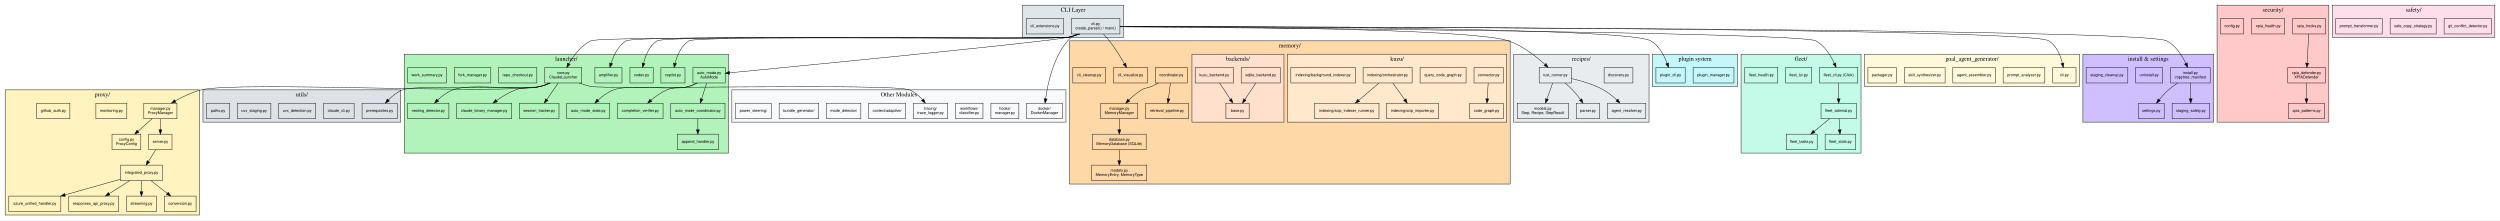
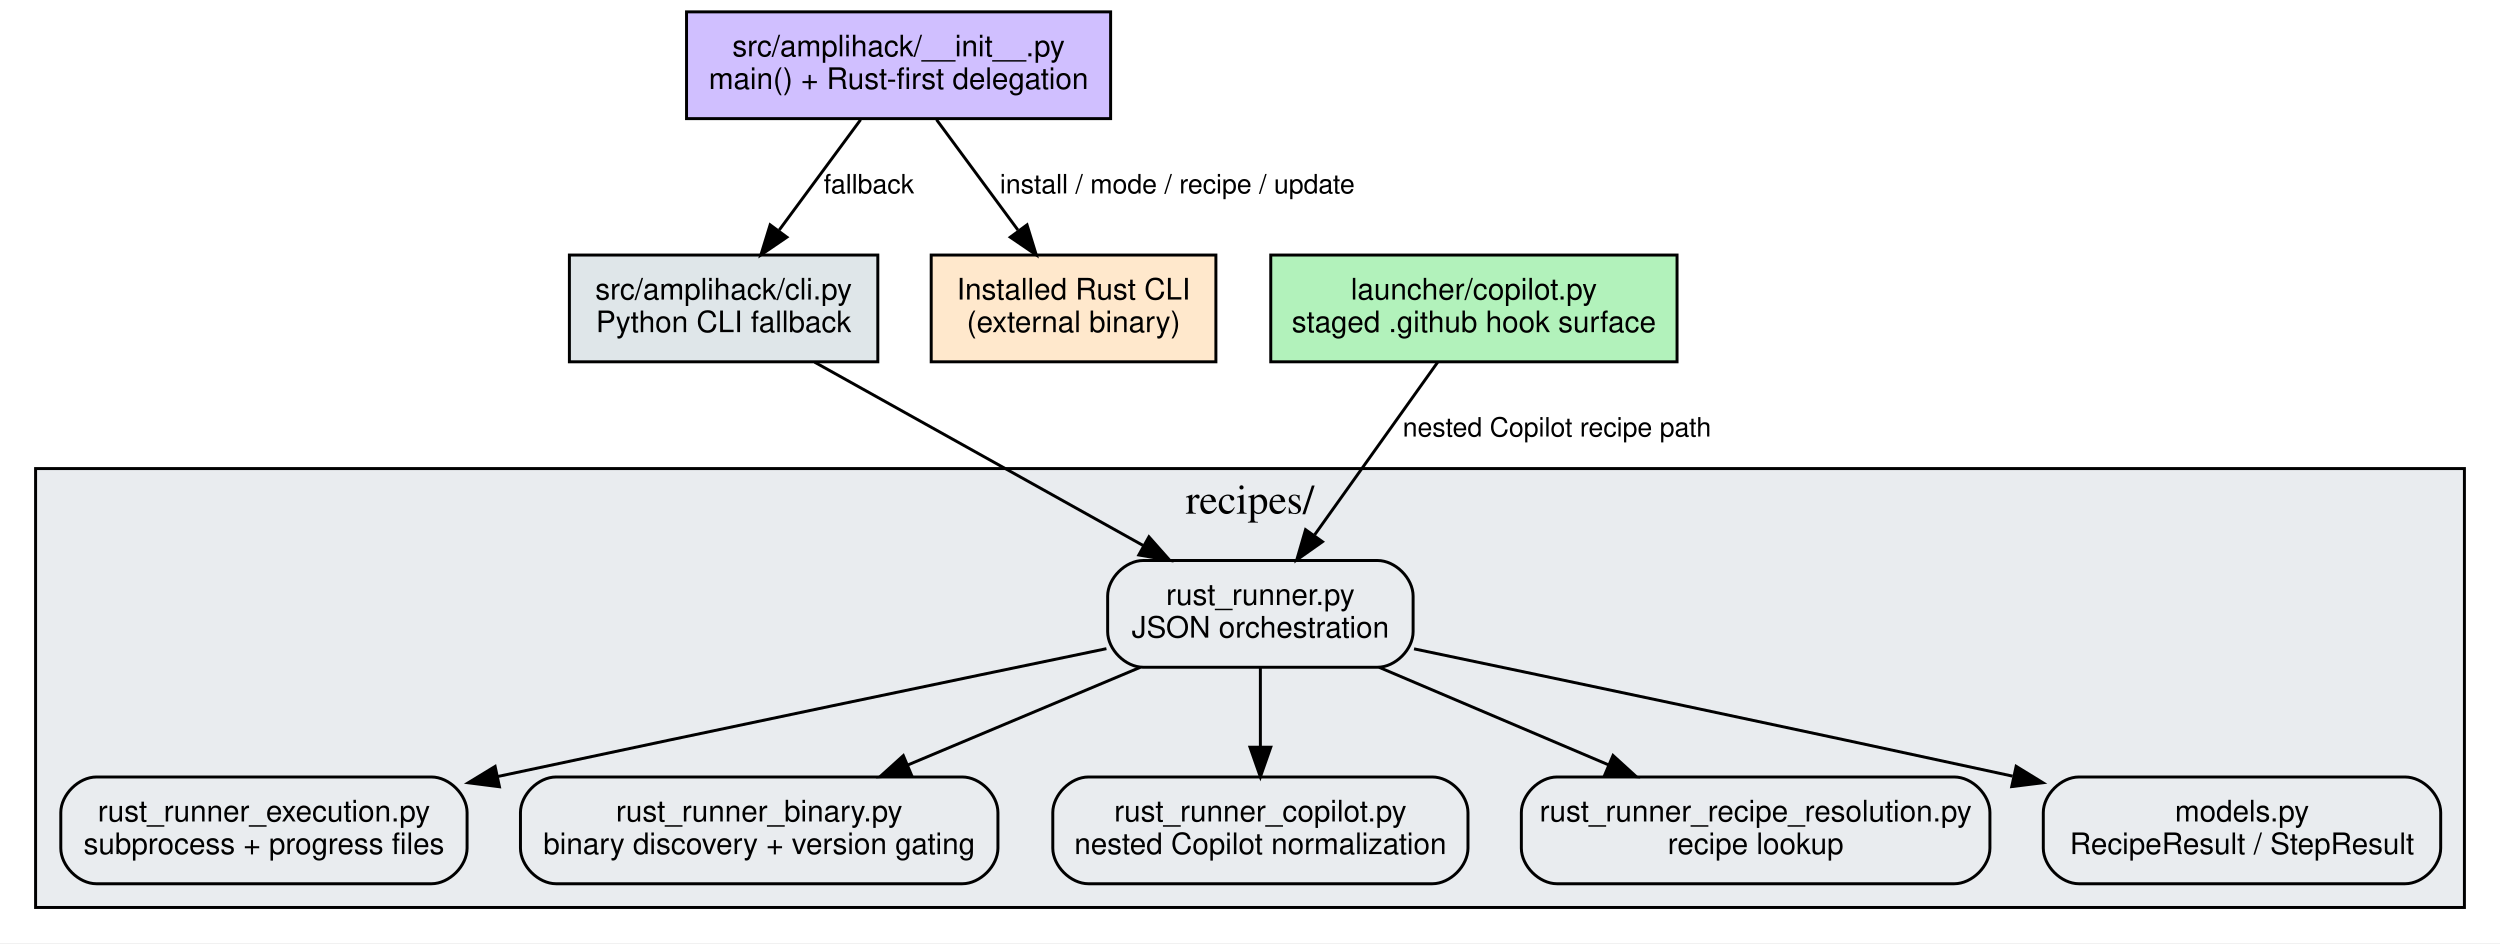
- <svg xmlns="http://www.w3.org/2000/svg" width="5814pt" height="512pt" viewBox="0.00 0.00 5814.00 512.00">
-   <g id="graph0" class="graph" transform="scale(1 1) rotate(0) translate(4 508)">
-     <polygon fill="white" stroke="transparent" points="-4,4 -4,-508 5810,-508 5810,4 -4,4" />
+ <svg xmlns="http://www.w3.org/2000/svg" width="843pt" height="318pt" viewBox="0.00 0.00 843.00 318.00">
+   <g id="graph0" class="graph" transform="scale(1 1) rotate(0) translate(4 314)">
+     <polygon fill="white" stroke="transparent" points="-4,4 -4,-314 839,-314 839,4 -4,4" />
    <g id="clust1" class="cluster">
-       <polygon fill="#dfe6e9" stroke="black" points="2374,-421 2374,-496 2609,-496 2609,-421 2374,-421" />
-       <text text-anchor="middle" x="2491.5" y="-480.8" font-family="Times,serif" font-size="14.00">CLI Layer</text>
-     </g>
-     <g id="clust2" class="cluster">
-       <polygon fill="#b2f2bb" stroke="black" points="936,-152 936,-382 1690,-382 1690,-152 936,-152" />
-       <text text-anchor="middle" x="1313" y="-366.8" font-family="Times,serif" font-size="14.00">launcher/</text>
-     </g>
-     <g id="clust3" class="cluster">
-       <polygon fill="#fff3bf" stroke="black" points="8,-8 8,-299 460,-299 460,-8 8,-8" />
-       <text text-anchor="middle" x="234" y="-283.8" font-family="Times,serif" font-size="14.00">proxy/</text>
-     </g>
-     <g id="clust4" class="cluster">
-       <polygon fill="#ffd8a8" stroke="black" points="2483,-80 2483,-413 3508,-413 3508,-80 2483,-80" />
-       <text text-anchor="middle" x="2995.5" y="-397.8" font-family="Times,serif" font-size="14.00">memory/</text>
-     </g>
-     <g id="clust5" class="cluster">
-       <polygon fill="#ffe8cc" stroke="black" points="2990,-224 2990,-382 3500,-382 3500,-224 2990,-224" />
-       <text text-anchor="middle" x="3245" y="-366.8" font-family="Times,serif" font-size="14.00">kuzu/</text>
-     </g>
-     <g id="clust6" class="cluster">
-       <polygon fill="#ffe0cc" stroke="black" points="2768,-224 2768,-382 2982,-382 2982,-224 2768,-224" />
-       <text text-anchor="middle" x="2875" y="-366.8" font-family="Times,serif" font-size="14.00">backends/</text>
-     </g>
-     <g id="clust7" class="cluster">
-       <polygon fill="#e9ecef" stroke="black" points="3516,-224 3516,-382 3831,-382 3831,-224 3516,-224" />
-       <text text-anchor="middle" x="3673.5" y="-366.8" font-family="Times,serif" font-size="14.00">recipes/</text>
-     </g>
-     <g id="clust8" class="cluster">
-       <polygon fill="#ffc9c9" stroke="black" points="5152,-224 5152,-496 5412,-496 5412,-224 5152,-224" />
-       <text text-anchor="middle" x="5282" y="-480.8" font-family="Times,serif" font-size="14.00">security/</text>
-     </g>
-     <g id="clust9" class="cluster">
-       <polygon fill="#ffdeeb" stroke="black" points="5420,-421 5420,-496 5798,-496 5798,-421 5420,-421" />
-       <text text-anchor="middle" x="5609" y="-480.8" font-family="Times,serif" font-size="14.00">safety/</text>
-     </g>
-     <g id="clust10" class="cluster">
-       <polygon fill="#d0bfff" stroke="black" points="4840,-224 4840,-382 5144,-382 5144,-224 4840,-224" />
-       <text text-anchor="middle" x="4992" y="-366.8" font-family="Times,serif" font-size="14.00">install &amp; settings</text>
-     </g>
-     <g id="clust11" class="cluster">
-       <polygon fill="#c5f6fa" stroke="black" points="3839,-307 3839,-382 4037,-382 4037,-307 3839,-307" />
-       <text text-anchor="middle" x="3938" y="-366.8" font-family="Times,serif" font-size="14.00">plugin system</text>
-     </g>
-     <g id="clust12" class="cluster">
-       <polygon fill="#c3fae8" stroke="black" points="4045,-152 4045,-382 4324,-382 4324,-152 4045,-152" />
-       <text text-anchor="middle" x="4184.5" y="-366.8" font-family="Times,serif" font-size="14.00">fleet/</text>
-     </g>
-     <g id="clust13" class="cluster">
-       <polygon fill="#dee2e6" stroke="black" points="468,-224 468,-299 928,-299 928,-224 468,-224" />
-       <text text-anchor="middle" x="698" y="-283.8" font-family="Times,serif" font-size="14.00">utils/</text>
-     </g>
-     <g id="clust14" class="cluster">
-       <polygon fill="#fff9db" stroke="black" points="4332,-307 4332,-382 4832,-382 4832,-307 4332,-307" />
-       <text text-anchor="middle" x="4582" y="-366.8" font-family="Times,serif" font-size="14.00">goal_agent_generator/</text>
-     </g>
-     <g id="clust15" class="cluster">
-       <polygon fill="#f8f9fa" stroke="black" points="1698,-224 1698,-299 2475,-299 2475,-224 1698,-224" />
-       <text text-anchor="middle" x="2086.5" y="-283.8" font-family="Times,serif" font-size="14.00">Other Modules</text>
+       <polygon fill="#e9ecef" stroke="black" points="8,-8 8,-156 827,-156 827,-8 8,-8" />
+       <text text-anchor="middle" x="417.5" y="-140.8" font-family="Times,serif" font-size="14.00">recipes/</text>
    </g>
    <g id="node1" class="node">
-       <polygon fill="none" stroke="black" points="2600.5,-465 2487.5,-465 2487.5,-429 2600.5,-429 2600.5,-465" />
-       <text text-anchor="middle" x="2544" y="-449.8" font-family="Helvetica,sans-Serif" font-size="9.00">cli.py</text>
-       <text text-anchor="middle" x="2544" y="-439.8" font-family="Helvetica,sans-Serif" font-size="9.00">create_parser() / main()</text>
+       <polygon fill="#d0bfff" stroke="black" points="370.5,-310 227.5,-310 227.5,-274 370.5,-274 370.5,-310" />
+       <text text-anchor="middle" x="299" y="-295" font-family="Helvetica,sans-Serif" font-size="10.00">src/amplihack/__init__.py</text>
+       <text text-anchor="middle" x="299" y="-284" font-family="Helvetica,sans-Serif" font-size="10.00">main() + Rust-first delegation</text>
+     </g>
+     <g id="node2" class="node">
+       <polygon fill="#dfe6e9" stroke="black" points="292,-228 188,-228 188,-192 292,-192 292,-228" />
+       <text text-anchor="middle" x="240" y="-213" font-family="Helvetica,sans-Serif" font-size="10.00">src/amplihack/cli.py</text>
+       <text text-anchor="middle" x="240" y="-202" font-family="Helvetica,sans-Serif" font-size="10.00">Python CLI fallback</text>
+     </g>
+     <g id="edge2" class="edge">
+       <path fill="none" stroke="black" d="M286.2,-273.64C278.18,-262.77 267.71,-248.57 258.76,-236.44" />
+       <polygon fill="black" stroke="black" points="261.33,-234.02 252.57,-228.05 255.69,-238.18 261.33,-234.02" />
+       <text text-anchor="middle" x="289" y="-248.8" font-family="Helvetica,sans-Serif" font-size="9.00">fallback</text>
    </g>
    <g id="node3" class="node">
-       <polygon fill="none" stroke="black" points="1349,-351 1263,-351 1263,-315 1349,-315 1349,-351" />
-       <text text-anchor="middle" x="1306" y="-335.8" font-family="Helvetica,sans-Serif" font-size="9.00">core.py</text>
-       <text text-anchor="middle" x="1306" y="-325.8" font-family="Helvetica,sans-Serif" font-size="9.00">ClaudeLauncher</text>
+       <polygon fill="#ffe8cc" stroke="black" points="406,-228 310,-228 310,-192 406,-192 406,-228" />
+       <text text-anchor="middle" x="358" y="-213" font-family="Helvetica,sans-Serif" font-size="10.00">Installed Rust CLI</text>
+       <text text-anchor="middle" x="358" y="-202" font-family="Helvetica,sans-Serif" font-size="10.00">(external binary)</text>
    </g>
    <g id="edge1" class="edge">
-       <path fill="none" stroke="black" d="M2506.52,-428.97C2497.67,-425.68 2488.15,-422.73 2479,-421 2448.73,-415.27 1397.76,-426.36 1370,-413 1347.14,-402 1329.78,-378.45 1318.94,-359.91" />
-       <polygon fill="black" stroke="black" points="1321.93,-358.08 1314.02,-351.03 1315.81,-361.47 1321.93,-358.08" />
+       <path fill="none" stroke="black" d="M311.8,-273.64C319.82,-262.77 330.29,-248.57 339.24,-236.44" />
+       <polygon fill="black" stroke="black" points="342.31,-238.18 345.43,-228.05 336.67,-234.02 342.31,-238.18" />
+       <text text-anchor="middle" x="393" y="-248.8" font-family="Helvetica,sans-Serif" font-size="9.00">install / mode / recipe / update</text>
+     </g>
+     <g id="node5" class="node">
+       <path fill="none" stroke="black" d="M460.5,-125C460.5,-125 381.5,-125 381.5,-125 375.5,-125 369.5,-119 369.5,-113 369.5,-113 369.5,-101 369.5,-101 369.5,-95 375.5,-89 381.5,-89 381.5,-89 460.5,-89 460.5,-89 466.5,-89 472.5,-95 472.5,-101 472.5,-101 472.5,-113 472.5,-113 472.5,-119 466.5,-125 460.5,-125" />
+       <text text-anchor="middle" x="421" y="-110" font-family="Helvetica,sans-Serif" font-size="10.00">rust_runner.py</text>
+       <text text-anchor="middle" x="421" y="-99" font-family="Helvetica,sans-Serif" font-size="10.00">JSON orchestration</text>
+     </g>
+     <g id="edge3" class="edge">
+       <path fill="none" stroke="black" d="M270.7,-191.87C301.22,-174.84 348.15,-148.65 381.44,-130.07" />
+       <polygon fill="black" stroke="black" points="383.42,-132.98 390.45,-125.05 380.01,-126.86 383.42,-132.98" />
    </g>
    <g id="node4" class="node">
-       <polygon fill="none" stroke="black" points="1682.5,-351 1607.5,-351 1607.5,-315 1682.5,-315 1682.5,-351" />
-       <text text-anchor="middle" x="1645" y="-335.8" font-family="Helvetica,sans-Serif" font-size="9.00">auto_mode.py</text>
-       <text text-anchor="middle" x="1645" y="-325.8" font-family="Helvetica,sans-Serif" font-size="9.00">AutoMode</text>
+       <polygon fill="#b2f2bb" stroke="black" points="561.5,-228 424.5,-228 424.5,-192 561.5,-192 561.5,-228" />
+       <text text-anchor="middle" x="493" y="-213" font-family="Helvetica,sans-Serif" font-size="10.00">launcher/copilot.py</text>
+       <text text-anchor="middle" x="493" y="-202" font-family="Helvetica,sans-Serif" font-size="10.00">staged .github hook surface</text>
    </g>
-     <g id="edge2" class="edge">
-       <path fill="none" stroke="black" d="M2504.65,-428.97C2496.31,-425.9 2487.46,-423.03 2479,-421 2440.46,-411.75 1863.82,-355.27 1692.59,-338.62" />
-       <polygon fill="black" stroke="black" points="1692.91,-335.13 1682.61,-337.65 1692.23,-342.1 1692.91,-335.13" />
+     <g id="edge4" class="edge">
+       <path fill="none" stroke="black" d="M480.79,-191.87C469.41,-175.91 452.29,-151.9 439.29,-133.65" />
+       <polygon fill="black" stroke="black" points="441.93,-131.33 433.27,-125.22 436.23,-135.39 441.93,-131.33" />
+       <text text-anchor="middle" x="521" y="-166.8" font-family="Helvetica,sans-Serif" font-size="9.00">nested Copilot recipe path</text>
+     </g>
+     <g id="node6" class="node">
+       <path fill="none" stroke="black" d="M141.5,-52C141.5,-52 28.5,-52 28.5,-52 22.5,-52 16.5,-46 16.5,-40 16.5,-40 16.5,-28 16.5,-28 16.5,-22 22.5,-16 28.5,-16 28.5,-16 141.5,-16 141.5,-16 147.5,-16 153.5,-22 153.5,-28 153.5,-28 153.5,-40 153.5,-40 153.5,-46 147.5,-52 141.5,-52" />
+       <text text-anchor="middle" x="85" y="-37" font-family="Helvetica,sans-Serif" font-size="10.00">rust_runner_execution.py</text>
+       <text text-anchor="middle" x="85" y="-26" font-family="Helvetica,sans-Serif" font-size="10.00">subprocess + progress files</text>
+     </g>
+     <g id="edge5" class="edge">
+       <path fill="none" stroke="black" d="M369.09,-95.27C319.1,-84.9 241.1,-68.65 163.81,-52.16" />
+       <polygon fill="black" stroke="black" points="164.41,-48.71 153.9,-50.05 162.95,-55.56 164.41,-48.71" />
    </g>
    <g id="node7" class="node">
-       <polygon fill="none" stroke="black" points="1589,-351 1533,-351 1533,-315 1589,-315 1589,-351" />
-       <text text-anchor="middle" x="1561" y="-330.8" font-family="Helvetica,sans-Serif" font-size="9.00">copilot.py</text>
+       <path fill="none" stroke="black" d="M320.5,-52C320.5,-52 183.5,-52 183.5,-52 177.5,-52 171.5,-46 171.5,-40 171.5,-40 171.5,-28 171.5,-28 171.5,-22 177.5,-16 183.5,-16 183.5,-16 320.5,-16 320.5,-16 326.5,-16 332.5,-22 332.5,-28 332.5,-28 332.5,-40 332.5,-40 332.5,-46 326.5,-52 320.5,-52" />
+       <text text-anchor="middle" x="252" y="-37" font-family="Helvetica,sans-Serif" font-size="10.00">rust_runner_binary.py</text>
+       <text text-anchor="middle" x="252" y="-26" font-family="Helvetica,sans-Serif" font-size="10.00">binary discovery + version gating</text>
    </g>
-     <g id="edge3" class="edge">
-       <path fill="none" stroke="black" d="M2506.52,-428.98C2497.67,-425.7 2488.15,-422.74 2479,-421 2454.96,-416.42 1618.59,-426.23 1598,-413 1580.13,-401.52 1570.73,-378.91 1565.89,-360.81" />
-       <polygon fill="black" stroke="black" points="1569.29,-359.98 1563.59,-351.05 1562.48,-361.59 1569.29,-359.98" />
+     <g id="edge6" class="edge">
+       <path fill="none" stroke="black" d="M380.52,-88.99C356.97,-79.1 327.09,-66.54 302.06,-56.03" />
+       <polygon fill="black" stroke="black" points="303.31,-52.76 292.74,-52.11 300.6,-59.21 303.31,-52.76" />
    </g>
    <g id="node8" class="node">
-       <polygon fill="none" stroke="black" points="1515,-351 1461,-351 1461,-315 1515,-315 1515,-351" />
-       <text text-anchor="middle" x="1488" y="-330.8" font-family="Helvetica,sans-Serif" font-size="9.00">codex.py</text>
+       <path fill="none" stroke="black" d="M479,-52C479,-52 363,-52 363,-52 357,-52 351,-46 351,-40 351,-40 351,-28 351,-28 351,-22 357,-16 363,-16 363,-16 479,-16 479,-16 485,-16 491,-22 491,-28 491,-28 491,-40 491,-40 491,-46 485,-52 479,-52" />
+       <text text-anchor="middle" x="421" y="-37" font-family="Helvetica,sans-Serif" font-size="10.00">rust_runner_copilot.py</text>
+       <text text-anchor="middle" x="421" y="-26" font-family="Helvetica,sans-Serif" font-size="10.00">nested Copilot normalization</text>
    </g>
-     <g id="edge4" class="edge">
-       <path fill="none" stroke="black" d="M2506.52,-428.97C2497.67,-425.69 2488.15,-422.74 2479,-421 2452.94,-416.05 1546.25,-427.44 1524,-413 1506.35,-401.54 1497.25,-379.09 1492.61,-361.04" />
-       <polygon fill="black" stroke="black" points="1495.97,-360.03 1490.37,-351.04 1489.14,-361.56 1495.97,-360.03" />
+     <g id="edge7" class="edge">
+       <path fill="none" stroke="black" d="M421,-88.81C421,-80.79 421,-71.05 421,-62.07" />
+       <polygon fill="black" stroke="black" points="424.5,-62.03 421,-52.03 417.5,-62.03 424.5,-62.03" />
    </g>
    <g id="node9" class="node">
-       <polygon fill="none" stroke="black" points="1442.5,-351 1379.5,-351 1379.5,-315 1442.5,-315 1442.5,-351" />
-       <text text-anchor="middle" x="1411" y="-330.8" font-family="Helvetica,sans-Serif" font-size="9.00">amplifier.py</text>
-     </g>
-     <g id="edge5" class="edge">
-       <path fill="none" stroke="black" d="M2506.52,-428.97C2497.67,-425.69 2488.15,-422.74 2479,-421 2450.97,-415.68 1476.32,-427.91 1452,-413 1433.52,-401.67 1422.99,-379.05 1417.23,-360.9" />
-       <polygon fill="black" stroke="black" points="1420.55,-359.77 1414.44,-351.12 1413.82,-361.69 1420.55,-359.77" />
-     </g>
-     <g id="node33" class="node">
-       <polygon fill="none" stroke="black" points="2664.5,-351 2585.5,-351 2585.5,-315 2664.5,-315 2664.5,-351" />
-       <text text-anchor="middle" x="2625" y="-330.8" font-family="Helvetica,sans-Serif" font-size="9.00">cli_visualize.py</text>
+       <path fill="none" stroke="black" d="M655,-52C655,-52 521,-52 521,-52 515,-52 509,-46 509,-40 509,-40 509,-28 509,-28 509,-22 515,-16 521,-16 521,-16 655,-16 655,-16 661,-16 667,-22 667,-28 667,-28 667,-40 667,-40 667,-46 661,-52 655,-52" />
+       <text text-anchor="middle" x="588" y="-37" font-family="Helvetica,sans-Serif" font-size="10.00">rust_runner_recipe_resolution.py</text>
+       <text text-anchor="middle" x="588" y="-26" font-family="Helvetica,sans-Serif" font-size="10.00">recipe lookup</text>
    </g>
    <g id="edge8" class="edge">
-       <path fill="none" stroke="black" d="M2562.01,-428.83C2566.78,-423.91 2571.78,-418.41 2576,-413 2589.11,-396.19 2601.74,-375.7 2610.89,-359.8" />
-       <polygon fill="black" stroke="black" points="2613.97,-361.46 2615.85,-351.03 2607.88,-358.01 2613.97,-361.46" />
+       <path fill="none" stroke="black" d="M461,-88.99C484.27,-79.1 513.8,-66.54 538.53,-56.03" />
+       <polygon fill="black" stroke="black" points="539.91,-59.25 547.75,-52.11 537.17,-52.81 539.91,-59.25" />
    </g>
-     <g id="node48" class="node">
-       <polygon fill="none" stroke="black" points="3650.5,-351 3575.5,-351 3575.5,-315 3650.5,-315 3650.5,-351" />
-       <text text-anchor="middle" x="3613" y="-330.8" font-family="Helvetica,sans-Serif" font-size="9.00">rust_runner.py</text>
+     <g id="node10" class="node">
+       <path fill="none" stroke="black" d="M807,-52C807,-52 697,-52 697,-52 691,-52 685,-46 685,-40 685,-40 685,-28 685,-28 685,-22 691,-16 697,-16 697,-16 807,-16 807,-16 813,-16 819,-22 819,-28 819,-28 819,-40 819,-40 819,-46 813,-52 807,-52" />
+       <text text-anchor="middle" x="752" y="-37" font-family="Helvetica,sans-Serif" font-size="10.00">models.py</text>
+       <text text-anchor="middle" x="752" y="-26" font-family="Helvetica,sans-Serif" font-size="10.00">RecipeResult / StepResult</text>
    </g>
    <g id="edge9" class="edge">
-       <path fill="none" stroke="black" d="M2600.75,-445.98C2793.95,-445.63 3418.83,-442.25 3504,-413 3536.93,-401.69 3568.44,-376.79 3589.04,-357.95" />
-       <polygon fill="black" stroke="black" points="3591.48,-360.46 3596.38,-351.07 3586.69,-355.36 3591.48,-360.46" />
-     </g>
-     <g id="node58" class="node">
-       <polygon fill="none" stroke="black" points="5136,-351 5044,-351 5044,-315 5136,-315 5136,-351" />
-       <text text-anchor="middle" x="5090" y="-335.8" font-family="Helvetica,sans-Serif" font-size="9.00">install.py</text>
-       <text text-anchor="middle" x="5090" y="-325.8" font-family="Helvetica,sans-Serif" font-size="9.00">copytree_manifest</text>
-     </g>
-     <g id="edge6" class="edge">
-       <path fill="none" stroke="black" d="M2600.53,-445.96C2965.83,-445.64 4979.43,-442.5 5035,-413 5055.9,-401.91 5070.5,-378.93 5079.38,-360.6" />
-       <polygon fill="black" stroke="black" points="5082.67,-361.81 5083.62,-351.26 5076.3,-358.92 5082.67,-361.81" />
-     </g>
-     <g id="node64" class="node">
-       <polygon fill="none" stroke="black" points="3915,-351 3847,-351 3847,-315 3915,-315 3915,-351" />
-       <text text-anchor="middle" x="3881" y="-330.8" font-family="Helvetica,sans-Serif" font-size="9.00">plugin_cli.py</text>
-     </g>
-     <g id="edge7" class="edge">
-       <path fill="none" stroke="black" d="M2600.55,-446.08C2842.57,-446.25 3781.25,-444.82 3835,-413 3854.24,-401.61 3866.24,-378.82 3873.14,-360.64" />
-       <polygon fill="black" stroke="black" points="3876.47,-361.7 3876.46,-351.11 3869.86,-359.4 3876.47,-361.7" />
-     </g>
-     <g id="node65" class="node">
-       <polygon fill="none" stroke="black" points="4316.5,-351 4227.5,-351 4227.5,-315 4316.5,-315 4316.5,-351" />
-       <text text-anchor="middle" x="4272" y="-330.8" font-family="Helvetica,sans-Serif" font-size="9.00">fleet_cli.py (Click)</text>
-     </g>
-     <g id="edge11" class="edge">
-       <path fill="none" stroke="black" d="M2600.78,-445.6C2889.53,-443.46 4182.72,-432.81 4219,-413 4239.52,-401.8 4253.55,-378.83 4262,-360.53" />
-       <polygon fill="black" stroke="black" points="4265.27,-361.78 4266.01,-351.21 4258.84,-359.01 4265.27,-361.78" />
-     </g>
-     <g id="node76" class="node">
-       <polygon fill="none" stroke="black" points="4824,-351 4770,-351 4770,-315 4824,-315 4824,-351" />
-       <text text-anchor="middle" x="4797" y="-330.8" font-family="Helvetica,sans-Serif" font-size="9.00">cli.py</text>
-     </g>
-     <g id="edge10" class="edge">
-       <path fill="none" stroke="black" d="M2600.58,-445.99C2941.99,-445.82 4714.42,-443.45 4761,-413 4778.61,-401.49 4787.72,-379.04 4792.36,-361" />
-       <polygon fill="black" stroke="black" points="4795.83,-361.54 4794.61,-351.01 4789,-360 4795.83,-361.54" />
-     </g>
-     <g id="node81" class="node">
-       <polygon fill="none" stroke="black" points="2466.5,-268 2383.5,-268 2383.5,-232 2466.5,-232 2466.5,-268" />
-       <text text-anchor="middle" x="2425" y="-252.8" font-family="Helvetica,sans-Serif" font-size="9.00">docker/</text>
-       <text text-anchor="middle" x="2425" y="-242.8" font-family="Helvetica,sans-Serif" font-size="9.00">DockerManager</text>
-     </g>
-     <g id="edge12" class="edge">
-       <path fill="none" stroke="black" d="M2498.75,-428.9C2491.42,-424.58 2484.45,-419.33 2479,-413 2445.32,-373.93 2432.48,-313.13 2427.71,-278.19" />
-       <polygon fill="black" stroke="black" points="2431.17,-277.72 2426.47,-268.23 2424.23,-278.58 2431.17,-277.72" />
-     </g>
-     <g id="node2" class="node">
-       <polygon fill="none" stroke="black" points="2469.5,-465 2382.5,-465 2382.5,-429 2469.5,-429 2469.5,-465" />
-       <text text-anchor="middle" x="2426" y="-444.8" font-family="Helvetica,sans-Serif" font-size="9.00">cli_extensions.py</text>
-     </g>
-     <g id="node10" class="node">
-       <polygon fill="none" stroke="black" points="1296,-268 1204,-268 1204,-232 1296,-232 1296,-268" />
-       <text text-anchor="middle" x="1250" y="-247.8" font-family="Helvetica,sans-Serif" font-size="9.00">session_tracker.py</text>
-     </g>
-     <g id="edge17" class="edge">
-       <path fill="none" stroke="black" d="M1294.12,-314.82C1286.4,-303.65 1276.2,-288.9 1267.55,-276.38" />
-       <polygon fill="black" stroke="black" points="1270.42,-274.39 1261.86,-268.15 1264.67,-278.37 1270.42,-274.39" />
-     </g>
-     <g id="node11" class="node">
-       <polygon fill="none" stroke="black" points="1040,-268 944,-268 944,-232 1040,-232 1040,-268" />
-       <text text-anchor="middle" x="992" y="-247.8" font-family="Helvetica,sans-Serif" font-size="9.00">nesting_detector.py</text>
-     </g>
-     <g id="edge16" class="edge">
-       <path fill="none" stroke="black" d="M1275.1,-314.9C1268.03,-311.71 1260.41,-308.81 1253,-307 1208.93,-296.22 1091.31,-315.39 1049,-299 1035.86,-293.91 1023.59,-284.47 1013.82,-275.29" />
-       <polygon fill="black" stroke="black" points="1016.12,-272.64 1006.56,-268.08 1011.19,-277.61 1016.12,-272.64" />
-     </g>
-     <g id="node12" class="node">
-       <polygon fill="none" stroke="black" points="1186,-268 1058,-268 1058,-232 1186,-232 1186,-268" />
-       <text text-anchor="middle" x="1122" y="-247.8" font-family="Helvetica,sans-Serif" font-size="9.00">claude_binary_manager.py</text>
-     </g>
-     <g id="edge14" class="edge">
-       <path fill="none" stroke="black" d="M1273.82,-314.93C1267.08,-311.9 1259.92,-309.06 1253,-307 1228.06,-299.59 1219.36,-308.15 1195,-299 1179.43,-293.15 1163.8,-283.5 1151.02,-274.38" />
-       <polygon fill="black" stroke="black" points="1152.78,-271.34 1142.66,-268.21 1148.62,-276.97 1152.78,-271.34" />
-     </g>
-     <g id="node19" class="node">
-       <polygon fill="none" stroke="black" points="407.5,-268 330.5,-268 330.5,-232 407.5,-232 407.5,-268" />
-       <text text-anchor="middle" x="369" y="-252.8" font-family="Helvetica,sans-Serif" font-size="9.00">manager.py</text>
-       <text text-anchor="middle" x="369" y="-242.8" font-family="Helvetica,sans-Serif" font-size="9.00">ProxyManager</text>
-     </g>
-     <g id="edge13" class="edge">
-       <path fill="none" stroke="black" d="M1275.7,-314.99C1268.47,-311.71 1260.64,-308.75 1253,-307 1167.55,-287.4 549.18,-319.75 464,-299 442.75,-293.82 420.84,-283.17 403.42,-273.21" />
-       <polygon fill="black" stroke="black" points="405.15,-270.17 394.75,-268.1 401.59,-276.2 405.15,-270.17" />
-     </g>
-     <g id="node71" class="node">
-       <polygon fill="none" stroke="black" points="920,-268 838,-268 838,-232 920,-232 920,-268" />
-       <text text-anchor="middle" x="879" y="-247.8" font-family="Helvetica,sans-Serif" font-size="9.00">prerequisites.py</text>
-     </g>
-     <g id="edge15" class="edge">
-       <path fill="none" stroke="black" d="M1275.4,-314.95C1268.25,-311.71 1260.52,-308.78 1253,-307 1218.28,-298.77 965.13,-312.25 932,-299 919.57,-294.03 908.21,-284.73 899.23,-275.64" />
-       <polygon fill="black" stroke="black" points="901.63,-273.08 892.26,-268.14 896.5,-277.85 901.63,-273.08" />
-     </g>
-     <g id="node84" class="node">
-       <polygon fill="none" stroke="black" points="2200,-268 2120,-268 2120,-232 2200,-232 2200,-268" />
-       <text text-anchor="middle" x="2160" y="-252.8" font-family="Helvetica,sans-Serif" font-size="9.00">tracing/</text>
-       <text text-anchor="middle" x="2160" y="-242.8" font-family="Helvetica,sans-Serif" font-size="9.00">trace_logger.py</text>
-     </g>
-     <g id="edge18" class="edge">
-       <path fill="none" stroke="black" d="M1342.89,-314.99C1351.6,-311.71 1360.98,-308.75 1370,-307 1410.42,-299.16 2072.97,-314.76 2111,-299 2122.74,-294.13 2133.21,-284.98 2141.43,-275.96" />
-       <polygon fill="black" stroke="black" points="2144.23,-278.07 2148.04,-268.18 2138.9,-273.53 2144.23,-278.07" />
-     </g>
-     <g id="node5" class="node">
-       <polygon fill="none" stroke="black" points="1682,-268 1556,-268 1556,-232 1682,-232 1682,-268" />
-       <text text-anchor="middle" x="1619" y="-247.8" font-family="Helvetica,sans-Serif" font-size="9.00">auto_mode_coordinator.py</text>
-     </g>
-     <g id="edge19" class="edge">
-       <path fill="none" stroke="black" d="M1639.49,-314.82C1636.04,-304.08 1631.53,-290.03 1627.61,-277.84" />
-       <polygon fill="black" stroke="black" points="1630.89,-276.61 1624.51,-268.15 1624.23,-278.74 1630.89,-276.61" />
-     </g>
-     <g id="node6" class="node">
-       <polygon fill="none" stroke="black" points="1414,-268 1314,-268 1314,-232 1414,-232 1414,-268" />
-       <text text-anchor="middle" x="1364" y="-247.8" font-family="Helvetica,sans-Serif" font-size="9.00">auto_mode_state.py</text>
-     </g>
-     <g id="edge20" class="edge">
-       <path fill="none" stroke="black" d="M1617.76,-314.93C1611.49,-311.73 1604.69,-308.83 1598,-307 1560.45,-296.72 1459.37,-312.87 1423,-299 1409.43,-293.83 1396.63,-284.24 1386.45,-274.99" />
-       <polygon fill="black" stroke="black" points="1388.84,-272.44 1379.2,-268.05 1384.01,-277.5 1388.84,-272.44" />
-     </g>
-     <g id="node16" class="node">
-       <polygon fill="none" stroke="black" points="1538,-268 1432,-268 1432,-232 1538,-232 1538,-268" />
-       <text text-anchor="middle" x="1485" y="-247.8" font-family="Helvetica,sans-Serif" font-size="9.00">completion_verifier.py</text>
-     </g>
-     <g id="edge21" class="edge">
-       <path fill="none" stroke="black" d="M1616.59,-314.96C1610.61,-311.93 1604.22,-309.08 1598,-307 1576.24,-299.73 1568.07,-308.09 1547,-299 1533.55,-293.2 1520.46,-283.8 1509.8,-274.85" />
-       <polygon fill="black" stroke="black" points="1511.98,-272.11 1502.15,-268.16 1507.37,-277.37 1511.98,-272.11" />
-     </g>
-     <g id="node15" class="node">
-       <polygon fill="none" stroke="black" points="1667,-196 1571,-196 1571,-160 1667,-160 1667,-196" />
-       <text text-anchor="middle" x="1619" y="-175.8" font-family="Helvetica,sans-Serif" font-size="9.00">append_handler.py</text>
-     </g>
-     <g id="edge22" class="edge">
-       <path fill="none" stroke="black" d="M1619,-231.7C1619,-223.98 1619,-214.71 1619,-206.11" />
-       <polygon fill="black" stroke="black" points="1622.5,-206.1 1619,-196.1 1615.5,-206.1 1622.5,-206.1" />
-     </g>
-     <g id="node13" class="node">
-       <polygon fill="none" stroke="black" points="1244.5,-351 1155.5,-351 1155.5,-315 1244.5,-315 1244.5,-351" />
-       <text text-anchor="middle" x="1200" y="-330.8" font-family="Helvetica,sans-Serif" font-size="9.00">repo_checkout.py</text>
-     </g>
-     <g id="node14" class="node">
-       <polygon fill="none" stroke="black" points="1137.5,-351 1052.5,-351 1052.5,-315 1137.5,-315 1137.5,-351" />
-       <text text-anchor="middle" x="1095" y="-330.8" font-family="Helvetica,sans-Serif" font-size="9.00">fork_manager.py</text>
-     </g>
-     <g id="node17" class="node">
-       <polygon fill="none" stroke="black" points="1034,-351 944,-351 944,-315 1034,-315 1034,-351" />
-       <text text-anchor="middle" x="989" y="-330.8" font-family="Helvetica,sans-Serif" font-size="9.00">work_summary.py</text>
-     </g>
-     <g id="node18" class="node">
-       <polygon fill="none" stroke="black" points="323.5,-196 256.5,-196 256.5,-160 323.5,-160 323.5,-196" />
-       <text text-anchor="middle" x="290" y="-180.8" font-family="Helvetica,sans-Serif" font-size="9.00">config.py</text>
-       <text text-anchor="middle" x="290" y="-170.8" font-family="Helvetica,sans-Serif" font-size="9.00">ProxyConfig</text>
-     </g>
-     <g id="edge23" class="edge">
-       <path fill="none" stroke="black" d="M349.47,-231.7C339.62,-222.97 327.51,-212.24 316.8,-202.75" />
-       <polygon fill="black" stroke="black" points="319.11,-200.12 309.3,-196.1 314.47,-205.36 319.11,-200.12" />
-     </g>
-     <g id="node20" class="node">
-       <polygon fill="none" stroke="black" points="396,-196 342,-196 342,-160 396,-160 396,-196" />
-       <text text-anchor="middle" x="369" y="-175.8" font-family="Helvetica,sans-Serif" font-size="9.00">server.py</text>
-     </g>
-     <g id="edge24" class="edge">
-       <path fill="none" stroke="black" d="M369,-231.7C369,-223.98 369,-214.71 369,-206.11" />
-       <polygon fill="black" stroke="black" points="372.5,-206.1 369,-196.1 365.5,-206.1 372.5,-206.1" />
-     </g>
-     <g id="node21" class="node">
-       <polygon fill="none" stroke="black" points="373.5,-124 276.5,-124 276.5,-88 373.5,-88 373.5,-124" />
-       <text text-anchor="middle" x="325" y="-103.8" font-family="Helvetica,sans-Serif" font-size="9.00">integrated_proxy.py</text>
-     </g>
-     <g id="edge25" class="edge">
-       <path fill="none" stroke="black" d="M358.12,-159.7C353.01,-151.56 346.8,-141.69 341.16,-132.7" />
-       <polygon fill="black" stroke="black" points="344.04,-130.71 335.75,-124.1 338.11,-134.43 344.04,-130.71" />
-     </g>
-     <g id="node22" class="node">
-       <polygon fill="none" stroke="black" points="137.5,-52 16.5,-52 16.5,-16 137.5,-16 137.5,-52" />
-       <text text-anchor="middle" x="77" y="-31.8" font-family="Helvetica,sans-Serif" font-size="9.00">azure_unified_handler.py</text>
-     </g>
-     <g id="edge26" class="edge">
-       <path fill="none" stroke="black" d="M276.3,-91.25C239.47,-80.86 188.38,-66.44 147.15,-54.8" />
-       <polygon fill="black" stroke="black" points="148.01,-51.41 137.44,-52.06 146.11,-58.14 148.01,-51.41" />
-     </g>
-     <g id="node23" class="node">
-       <polygon fill="none" stroke="black" points="272,-52 156,-52 156,-16 272,-16 272,-52" />
-       <text text-anchor="middle" x="214" y="-31.8" font-family="Helvetica,sans-Serif" font-size="9.00">responses_api_proxy.py</text>
-     </g>
-     <g id="edge27" class="edge">
-       <path fill="none" stroke="black" d="M297.85,-87.88C283.47,-78.81 265.62,-67.55 250.09,-57.76" />
-       <polygon fill="black" stroke="black" points="251.58,-54.56 241.26,-52.19 247.85,-60.48 251.58,-54.56" />
-     </g>
-     <g id="node24" class="node">
-       <polygon fill="none" stroke="black" points="359.5,-52 290.5,-52 290.5,-16 359.5,-16 359.5,-52" />
-       <text text-anchor="middle" x="325" y="-31.8" font-family="Helvetica,sans-Serif" font-size="9.00">streaming.py</text>
-     </g>
-     <g id="edge28" class="edge">
-       <path fill="none" stroke="black" d="M325,-87.7C325,-79.98 325,-70.71 325,-62.11" />
-       <polygon fill="black" stroke="black" points="328.5,-62.1 325,-52.1 321.5,-62.1 328.5,-62.1" />
-     </g>
-     <g id="node25" class="node">
-       <polygon fill="none" stroke="black" points="452,-52 378,-52 378,-16 452,-16 452,-52" />
-       <text text-anchor="middle" x="415" y="-31.8" font-family="Helvetica,sans-Serif" font-size="9.00">conversion.py</text>
-     </g>
-     <g id="edge29" class="edge">
-       <path fill="none" stroke="black" d="M347.25,-87.7C358.58,-78.88 372.53,-68.03 384.82,-58.47" />
-       <polygon fill="black" stroke="black" points="387.26,-61.01 393.01,-52.1 382.97,-55.48 387.26,-61.01" />
-     </g>
-     <g id="node26" class="node">
-       <polygon fill="none" stroke="black" points="291,-268 219,-268 219,-232 291,-232 291,-268" />
-       <text text-anchor="middle" x="255" y="-247.8" font-family="Helvetica,sans-Serif" font-size="9.00">monitoring.py</text>
-     </g>
-     <g id="node27" class="node">
-       <polygon fill="none" stroke="black" points="158.5,-268 81.5,-268 81.5,-232 158.5,-232 158.5,-268" />
-       <text text-anchor="middle" x="120" y="-247.8" font-family="Helvetica,sans-Serif" font-size="9.00">github_auth.py</text>
-     </g>
-     <g id="node28" class="node">
-       <polygon fill="none" stroke="black" points="2661.5,-196 2536.5,-196 2536.5,-160 2661.5,-160 2661.5,-196" />
-       <text text-anchor="middle" x="2599" y="-180.8" font-family="Helvetica,sans-Serif" font-size="9.00">database.py</text>
-       <text text-anchor="middle" x="2599" y="-170.8" font-family="Helvetica,sans-Serif" font-size="9.00">MemoryDatabase (SQLite)</text>
-     </g>
-     <g id="node29" class="node">
-       <polygon fill="none" stroke="black" points="2663,-124 2535,-124 2535,-88 2663,-88 2663,-124" />
-       <text text-anchor="middle" x="2599" y="-108.8" font-family="Helvetica,sans-Serif" font-size="9.00">models.py</text>
-       <text text-anchor="middle" x="2599" y="-98.8" font-family="Helvetica,sans-Serif" font-size="9.00">MemoryEntry, MemoryType</text>
-     </g>
-     <g id="edge30" class="edge">
-       <path fill="none" stroke="black" d="M2599,-159.7C2599,-151.98 2599,-142.71 2599,-134.11" />
-       <polygon fill="black" stroke="black" points="2602.5,-134.1 2599,-124.1 2595.5,-134.1 2602.5,-134.1" />
-     </g>
-     <g id="node30" class="node">
-       <polygon fill="none" stroke="black" points="2642,-268 2556,-268 2556,-232 2642,-232 2642,-268" />
-       <text text-anchor="middle" x="2599" y="-252.8" font-family="Helvetica,sans-Serif" font-size="9.00">manager.py</text>
-       <text text-anchor="middle" x="2599" y="-242.8" font-family="Helvetica,sans-Serif" font-size="9.00">MemoryManager</text>
-     </g>
-     <g id="edge31" class="edge">
-       <path fill="none" stroke="black" d="M2599,-231.7C2599,-223.98 2599,-214.71 2599,-206.11" />
-       <polygon fill="black" stroke="black" points="2602.5,-206.1 2599,-196.1 2595.5,-206.1 2602.5,-206.1" />
-     </g>
-     <g id="node31" class="node">
-       <polygon fill="none" stroke="black" points="2757,-351 2683,-351 2683,-315 2757,-315 2757,-351" />
-       <text text-anchor="middle" x="2720" y="-330.8" font-family="Helvetica,sans-Serif" font-size="9.00">coordinator.py</text>
-     </g>
-     <g id="edge32" class="edge">
-       <path fill="none" stroke="black" d="M2690.17,-314.88C2684.86,-312.09 2679.32,-309.35 2674,-307 2664.1,-302.62 2660.28,-304.57 2651,-299 2640.24,-292.55 2629.79,-283.61 2621.12,-275.19" />
-       <polygon fill="black" stroke="black" points="2623.52,-272.64 2613.99,-268.01 2618.55,-277.57 2623.52,-272.64" />
-     </g>
-     <g id="node32" class="node">
-       <polygon fill="none" stroke="black" points="2760,-268 2660,-268 2660,-232 2760,-232 2760,-268" />
-       <text text-anchor="middle" x="2710" y="-247.8" font-family="Helvetica,sans-Serif" font-size="9.00">retrieval_pipeline.py</text>
-     </g>
-     <g id="edge33" class="edge">
-       <path fill="none" stroke="black" d="M2717.88,-314.82C2716.57,-304.19 2714.85,-290.31 2713.36,-278.2" />
-       <polygon fill="black" stroke="black" points="2716.82,-277.65 2712.12,-268.15 2709.87,-278.51 2716.82,-277.65" />
-     </g>
-     <g id="node34" class="node">
-       <polygon fill="none" stroke="black" points="2567,-351 2491,-351 2491,-315 2567,-315 2567,-351" />
-       <text text-anchor="middle" x="2529" y="-330.8" font-family="Helvetica,sans-Serif" font-size="9.00">cli_cleanup.py</text>
-     </g>
-     <g id="node35" class="node">
-       <polygon fill="none" stroke="black" points="3492,-351 3424,-351 3424,-315 3492,-315 3492,-351" />
-       <text text-anchor="middle" x="3458" y="-330.8" font-family="Helvetica,sans-Serif" font-size="9.00">connector.py</text>
-     </g>
-     <g id="node36" class="node">
-       <polygon fill="none" stroke="black" points="3492,-268 3414,-268 3414,-232 3492,-232 3492,-268" />
-       <text text-anchor="middle" x="3453" y="-247.8" font-family="Helvetica,sans-Serif" font-size="9.00">code_graph.py</text>
-     </g>
-     <g id="edge34" class="edge">
-       <path fill="none" stroke="black" d="M3456.94,-314.82C3456.28,-304.19 3455.43,-290.31 3454.68,-278.2" />
-       <polygon fill="black" stroke="black" points="3458.17,-277.92 3454.06,-268.15 3451.18,-278.35 3458.17,-277.92" />
-     </g>
-     <g id="node37" class="node">
-       <polygon fill="none" stroke="black" points="3405.5,-351 3298.5,-351 3298.5,-315 3405.5,-315 3405.5,-351" />
-       <text text-anchor="middle" x="3352" y="-330.8" font-family="Helvetica,sans-Serif" font-size="9.00">query_code_graph.py</text>
-     </g>
-     <g id="node38" class="node">
-       <polygon fill="none" stroke="black" points="3280,-351 3166,-351 3166,-315 3280,-315 3280,-351" />
-       <text text-anchor="middle" x="3223" y="-330.8" font-family="Helvetica,sans-Serif" font-size="9.00">indexing/orchestrator.py</text>
-     </g>
-     <g id="node39" class="node">
-       <polygon fill="none" stroke="black" points="3203,-268 3053,-268 3053,-232 3203,-232 3203,-268" />
-       <text text-anchor="middle" x="3128" y="-247.8" font-family="Helvetica,sans-Serif" font-size="9.00">indexing/scip_indexer_runner.py</text>
-     </g>
-     <g id="edge35" class="edge">
-       <path fill="none" stroke="black" d="M3202.85,-314.82C3189.25,-303.22 3171.11,-287.75 3156.09,-274.95" />
-       <polygon fill="black" stroke="black" points="3158,-271.98 3148.12,-268.15 3153.46,-277.3 3158,-271.98" />
-     </g>
-     <g id="node40" class="node">
-       <polygon fill="none" stroke="black" points="3341.5,-268 3220.5,-268 3220.5,-232 3341.5,-232 3341.5,-268" />
-       <text text-anchor="middle" x="3281" y="-247.8" font-family="Helvetica,sans-Serif" font-size="9.00">indexing/scip_importer.py</text>
-     </g>
-     <g id="edge36" class="edge">
-       <path fill="none" stroke="black" d="M3235.3,-314.82C3243.3,-303.65 3253.87,-288.9 3262.82,-276.38" />
-       <polygon fill="black" stroke="black" points="3265.74,-278.32 3268.72,-268.15 3260.05,-274.25 3265.74,-278.32" />
-     </g>
-     <g id="node41" class="node">
-       <polygon fill="none" stroke="black" points="3148,-351 2998,-351 2998,-315 3148,-315 3148,-351" />
-       <text text-anchor="middle" x="3073" y="-330.8" font-family="Helvetica,sans-Serif" font-size="9.00">indexing/background_indexer.py</text>
-     </g>
-     <g id="node42" class="node">
-       <polygon fill="none" stroke="black" points="2901,-268 2847,-268 2847,-232 2901,-232 2901,-268" />
-       <text text-anchor="middle" x="2874" y="-247.8" font-family="Helvetica,sans-Serif" font-size="9.00">base.py</text>
-     </g>
-     <g id="node43" class="node">
-       <polygon fill="none" stroke="black" points="2973.5,-351 2882.5,-351 2882.5,-315 2973.5,-315 2973.5,-351" />
-       <text text-anchor="middle" x="2928" y="-330.8" font-family="Helvetica,sans-Serif" font-size="9.00">sqlite_backend.py</text>
-     </g>
-     <g id="edge37" class="edge">
-       <path fill="none" stroke="black" d="M2916.55,-314.82C2909.17,-303.76 2899.45,-289.18 2891.16,-276.75" />
-       <polygon fill="black" stroke="black" points="2893.89,-274.53 2885.44,-268.15 2888.07,-278.42 2893.89,-274.53" />
-     </g>
-     <g id="node44" class="node">
-       <polygon fill="none" stroke="black" points="2864.5,-351 2775.5,-351 2775.5,-315 2864.5,-315 2864.5,-351" />
-       <text text-anchor="middle" x="2820" y="-330.8" font-family="Helvetica,sans-Serif" font-size="9.00">kuzu_backend.py</text>
-     </g>
-     <g id="edge38" class="edge">
-       <path fill="none" stroke="black" d="M2832.05,-314.95C2835.62,-309.85 2839.5,-304.22 2843,-299 2847.74,-291.93 2852.79,-284.21 2857.4,-277.07" />
-       <polygon fill="black" stroke="black" points="2860.49,-278.73 2862.95,-268.43 2854.6,-274.95 2860.49,-278.73" />
-     </g>
-     <g id="node45" class="node">
-       <polygon fill="none" stroke="black" points="3643.5,-268 3524.5,-268 3524.5,-232 3643.5,-232 3643.5,-268" />
-       <text text-anchor="middle" x="3584" y="-252.8" font-family="Helvetica,sans-Serif" font-size="9.00">models.py</text>
-       <text text-anchor="middle" x="3584" y="-242.8" font-family="Helvetica,sans-Serif" font-size="9.00">Step, Recipe, StepResult</text>
-     </g>
-     <g id="node46" class="node">
-       <polygon fill="none" stroke="black" points="3716,-268 3662,-268 3662,-232 3716,-232 3716,-268" />
-       <text text-anchor="middle" x="3689" y="-247.8" font-family="Helvetica,sans-Serif" font-size="9.00">parser.py</text>
-     </g>
-     <g id="node47" class="node">
-       <polygon fill="none" stroke="black" points="3793.5,-351 3726.5,-351 3726.5,-315 3793.5,-315 3793.5,-351" />
-       <text text-anchor="middle" x="3760" y="-330.8" font-family="Helvetica,sans-Serif" font-size="9.00">discovery.py</text>
-     </g>
-     <g id="edge39" class="edge">
-       <path fill="none" stroke="black" d="M3606.85,-314.82C3603.01,-304.08 3597.97,-290.03 3593.61,-277.84" />
-       <polygon fill="black" stroke="black" points="3596.81,-276.39 3590.14,-268.15 3590.22,-278.75 3596.81,-276.39" />
-     </g>
-     <g id="edge40" class="edge">
-       <path fill="none" stroke="black" d="M3635.83,-314.73C3641.68,-309.9 3647.78,-304.47 3653,-299 3659.51,-292.18 3665.92,-284.17 3671.49,-276.68" />
-       <polygon fill="black" stroke="black" points="3674.58,-278.38 3677.59,-268.22 3668.9,-274.28 3674.58,-278.38" />
-     </g>
-     <g id="node49" class="node">
-       <polygon fill="none" stroke="black" points="3823.5,-268 3734.5,-268 3734.5,-232 3823.5,-232 3823.5,-268" />
-       <text text-anchor="middle" x="3779" y="-247.8" font-family="Helvetica,sans-Serif" font-size="9.00">agent_resolver.py</text>
-     </g>
-     <g id="edge41" class="edge">
-       <path fill="none" stroke="black" d="M3650.68,-325.24C3673.22,-320.16 3701.87,-311.84 3725,-299 3736.2,-292.79 3747.05,-283.89 3756.06,-275.45" />
-       <polygon fill="black" stroke="black" points="3758.75,-277.71 3763.46,-268.22 3753.86,-272.71 3758.75,-277.71" />
-     </g>
-     <g id="node50" class="node">
-       <polygon fill="none" stroke="black" points="5403.5,-351 5316.5,-351 5316.5,-315 5403.5,-315 5403.5,-351" />
-       <text text-anchor="middle" x="5360" y="-335.8" font-family="Helvetica,sans-Serif" font-size="9.00">xpia_defender.py</text>
-       <text text-anchor="middle" x="5360" y="-325.8" font-family="Helvetica,sans-Serif" font-size="9.00">XPIADefender</text>
-     </g>
-     <g id="node51" class="node">
-       <polygon fill="none" stroke="black" points="5402,-268 5318,-268 5318,-232 5402,-232 5402,-268" />
-       <text text-anchor="middle" x="5360" y="-247.8" font-family="Helvetica,sans-Serif" font-size="9.00">xpia_patterns.py</text>
-     </g>
-     <g id="edge42" class="edge">
-       <path fill="none" stroke="black" d="M5360,-314.82C5360,-304.19 5360,-290.31 5360,-278.2" />
-       <polygon fill="black" stroke="black" points="5363.5,-278.15 5360,-268.15 5356.5,-278.15 5363.5,-278.15" />
-     </g>
-     <g id="node52" class="node">
-       <polygon fill="none" stroke="black" points="5404,-465 5328,-465 5328,-429 5404,-429 5404,-465" />
-       <text text-anchor="middle" x="5366" y="-444.8" font-family="Helvetica,sans-Serif" font-size="9.00">xpia_hooks.py</text>
-     </g>
-     <g id="edge43" class="edge">
-       <path fill="none" stroke="black" d="M5365.09,-428.99C5364.13,-411.06 5362.6,-382.56 5361.47,-361.44" />
-       <polygon fill="black" stroke="black" points="5364.95,-360.97 5360.92,-351.17 5357.96,-361.34 5364.95,-360.97" />
-     </g>
-     <g id="node53" class="node">
-       <polygon fill="none" stroke="black" points="5309.5,-465 5232.5,-465 5232.5,-429 5309.5,-429 5309.5,-465" />
-       <text text-anchor="middle" x="5271" y="-444.8" font-family="Helvetica,sans-Serif" font-size="9.00">xpia_health.py</text>
-     </g>
-     <g id="node54" class="node">
-       <polygon fill="none" stroke="black" points="5214,-465 5160,-465 5160,-429 5214,-429 5214,-465" />
-       <text text-anchor="middle" x="5187" y="-444.8" font-family="Helvetica,sans-Serif" font-size="9.00">config.py</text>
-     </g>
-     <g id="node55" class="node">
-       <polygon fill="none" stroke="black" points="5790,-465 5680,-465 5680,-429 5790,-429 5790,-465" />
-       <text text-anchor="middle" x="5735" y="-444.8" font-family="Helvetica,sans-Serif" font-size="9.00">git_conflict_detector.py</text>
-     </g>
-     <g id="node56" class="node">
-       <polygon fill="none" stroke="black" points="5661.5,-465 5554.5,-465 5554.5,-429 5661.5,-429 5661.5,-465" />
-       <text text-anchor="middle" x="5608" y="-444.8" font-family="Helvetica,sans-Serif" font-size="9.00">safe_copy_strategy.py</text>
-     </g>
-     <g id="node57" class="node">
-       <polygon fill="none" stroke="black" points="5536,-465 5428,-465 5428,-429 5536,-429 5536,-465" />
-       <text text-anchor="middle" x="5482" y="-444.8" font-family="Helvetica,sans-Serif" font-size="9.00">prompt_transformer.py</text>
-     </g>
-     <g id="node60" class="node">
-       <polygon fill="none" stroke="black" points="5029,-268 4969,-268 4969,-232 5029,-232 5029,-268" />
-       <text text-anchor="middle" x="4999" y="-247.8" font-family="Helvetica,sans-Serif" font-size="9.00">settings.py</text>
-     </g>
-     <g id="edge45" class="edge">
-       <path fill="none" stroke="black" d="M5060.32,-314.94C5053.03,-310.18 5045.47,-304.74 5039,-299 5031.37,-292.24 5023.95,-283.97 5017.61,-276.21" />
-       <polygon fill="black" stroke="black" points="5020.15,-273.78 5011.21,-268.09 5014.65,-278.11 5020.15,-273.78" />
-     </g>
-     <g id="node62" class="node">
-       <polygon fill="none" stroke="black" points="5134.5,-268 5047.5,-268 5047.5,-232 5134.5,-232 5134.5,-268" />
-       <text text-anchor="middle" x="5091" y="-247.8" font-family="Helvetica,sans-Serif" font-size="9.00">staging_safety.py</text>
-     </g>
-     <g id="edge44" class="edge">
-       <path fill="none" stroke="black" d="M5090.21,-314.82C5090.34,-304.19 5090.51,-290.31 5090.66,-278.2" />
-       <polygon fill="black" stroke="black" points="5094.16,-278.2 5090.79,-268.15 5087.16,-278.11 5094.16,-278.2" />
-     </g>
-     <g id="node59" class="node">
-       <polygon fill="none" stroke="black" points="5025.5,-351 4962.5,-351 4962.5,-315 5025.5,-315 5025.5,-351" />
-       <text text-anchor="middle" x="4994" y="-330.8" font-family="Helvetica,sans-Serif" font-size="9.00">uninstall.py</text>
-     </g>
-     <g id="node61" class="node">
-       <polygon fill="none" stroke="black" points="4944.5,-351 4847.5,-351 4847.5,-315 4944.5,-315 4944.5,-351" />
-       <text text-anchor="middle" x="4896" y="-330.8" font-family="Helvetica,sans-Serif" font-size="9.00">staging_cleanup.py</text>
-     </g>
-     <g id="node63" class="node">
-       <polygon fill="none" stroke="black" points="4028.5,-351 3933.5,-351 3933.5,-315 4028.5,-315 4028.5,-351" />
-       <text text-anchor="middle" x="3981" y="-330.8" font-family="Helvetica,sans-Serif" font-size="9.00">plugin_manager.py</text>
-     </g>
-     <g id="node66" class="node">
-       <polygon fill="none" stroke="black" points="4313,-268 4231,-268 4231,-232 4313,-232 4313,-268" />
-       <text text-anchor="middle" x="4272" y="-247.8" font-family="Helvetica,sans-Serif" font-size="9.00">fleet_admiral.py</text>
-     </g>
-     <g id="edge46" class="edge">
-       <path fill="none" stroke="black" d="M4272,-314.82C4272,-304.19 4272,-290.31 4272,-278.2" />
-       <polygon fill="black" stroke="black" points="4275.5,-278.15 4272,-268.15 4268.5,-278.15 4275.5,-278.15" />
-     </g>
-     <g id="node68" class="node">
-       <polygon fill="none" stroke="black" points="4222,-196 4150,-196 4150,-160 4222,-160 4222,-196" />
-       <text text-anchor="middle" x="4186" y="-175.8" font-family="Helvetica,sans-Serif" font-size="9.00">fleet_tasks.py</text>
-     </g>
-     <g id="edge47" class="edge">
-       <path fill="none" stroke="black" d="M4250.74,-231.7C4239.91,-222.88 4226.58,-212.03 4214.84,-202.47" />
-       <polygon fill="black" stroke="black" points="4216.98,-199.7 4207.01,-196.1 4212.56,-205.13 4216.98,-199.7" />
-     </g>
-     <g id="node69" class="node">
-       <polygon fill="none" stroke="black" points="4311.5,-196 4240.5,-196 4240.5,-160 4311.5,-160 4311.5,-196" />
-       <text text-anchor="middle" x="4276" y="-175.8" font-family="Helvetica,sans-Serif" font-size="9.00">fleet_state.py</text>
-     </g>
-     <g id="edge48" class="edge">
-       <path fill="none" stroke="black" d="M4272.99,-231.7C4273.43,-223.98 4273.96,-214.71 4274.45,-206.11" />
-       <polygon fill="black" stroke="black" points="4277.95,-206.29 4275.02,-196.1 4270.96,-205.89 4277.95,-206.29" />
-     </g>
-     <g id="node67" class="node">
-       <polygon fill="none" stroke="black" points="4209.5,-351 4148.5,-351 4148.5,-315 4209.5,-315 4209.5,-351" />
-       <text text-anchor="middle" x="4179" y="-330.8" font-family="Helvetica,sans-Serif" font-size="9.00">fleet_tui.py</text>
-     </g>
-     <g id="node70" class="node">
-       <polygon fill="none" stroke="black" points="4130.5,-351 4053.5,-351 4053.5,-315 4130.5,-315 4130.5,-351" />
-       <text text-anchor="middle" x="4092" y="-330.8" font-family="Helvetica,sans-Serif" font-size="9.00">fleet_health.py</text>
-     </g>
-     <g id="node72" class="node">
-       <polygon fill="none" stroke="black" points="819.5,-268 748.5,-268 748.5,-232 819.5,-232 819.5,-268" />
-       <text text-anchor="middle" x="784" y="-247.8" font-family="Helvetica,sans-Serif" font-size="9.00">claude_cli.py</text>
-     </g>
-     <g id="node73" class="node">
-       <polygon fill="none" stroke="black" points="730,-268 644,-268 644,-232 730,-232 730,-268" />
-       <text text-anchor="middle" x="687" y="-247.8" font-family="Helvetica,sans-Serif" font-size="9.00">uvx_detection.py</text>
-     </g>
-     <g id="node74" class="node">
-       <polygon fill="none" stroke="black" points="626,-268 548,-268 548,-232 626,-232 626,-268" />
-       <text text-anchor="middle" x="587" y="-247.8" font-family="Helvetica,sans-Serif" font-size="9.00">uvx_staging.py</text>
-     </g>
-     <g id="node75" class="node">
-       <polygon fill="none" stroke="black" points="530,-268 476,-268 476,-232 530,-232 530,-268" />
-       <text text-anchor="middle" x="503" y="-247.8" font-family="Helvetica,sans-Serif" font-size="9.00">paths.py</text>
-     </g>
-     <g id="node77" class="node">
-       <polygon fill="none" stroke="black" points="4751.5,-351 4654.5,-351 4654.5,-315 4751.5,-315 4751.5,-351" />
-       <text text-anchor="middle" x="4703" y="-330.8" font-family="Helvetica,sans-Serif" font-size="9.00">prompt_analyzer.py</text>
-     </g>
-     <g id="node78" class="node">
-       <polygon fill="none" stroke="black" points="4636.5,-351 4537.5,-351 4537.5,-315 4636.5,-315 4636.5,-351" />
-       <text text-anchor="middle" x="4587" y="-330.8" font-family="Helvetica,sans-Serif" font-size="9.00">agent_assembler.py</text>
-     </g>
-     <g id="node79" class="node">
-       <polygon fill="none" stroke="black" points="4519.5,-351 4424.5,-351 4424.5,-315 4519.5,-315 4519.5,-351" />
-       <text text-anchor="middle" x="4472" y="-330.8" font-family="Helvetica,sans-Serif" font-size="9.00">skill_synthesizer.py</text>
-     </g>
-     <g id="node80" class="node">
-       <polygon fill="none" stroke="black" points="4406,-351 4340,-351 4340,-315 4406,-315 4406,-351" />
-       <text text-anchor="middle" x="4373" y="-330.8" font-family="Helvetica,sans-Serif" font-size="9.00">packager.py</text>
-     </g>
-     <g id="node82" class="node">
-       <polygon fill="none" stroke="black" points="2365.5,-268 2300.5,-268 2300.5,-232 2365.5,-232 2365.5,-268" />
-       <text text-anchor="middle" x="2333" y="-252.8" font-family="Helvetica,sans-Serif" font-size="9.00">hooks/</text>
-       <text text-anchor="middle" x="2333" y="-242.8" font-family="Helvetica,sans-Serif" font-size="9.00">manager.py</text>
-     </g>
-     <g id="node83" class="node">
-       <polygon fill="none" stroke="black" points="2282,-268 2218,-268 2218,-232 2282,-232 2282,-268" />
-       <text text-anchor="middle" x="2250" y="-252.8" font-family="Helvetica,sans-Serif" font-size="9.00">workflows/</text>
-       <text text-anchor="middle" x="2250" y="-242.8" font-family="Helvetica,sans-Serif" font-size="9.00">classifier.py</text>
-     </g>
-     <g id="node85" class="node">
-       <polygon fill="none" stroke="black" points="2102,-268 2016,-268 2016,-232 2102,-232 2102,-268" />
-       <text text-anchor="middle" x="2059" y="-247.8" font-family="Helvetica,sans-Serif" font-size="9.00">context/adaptive/</text>
-     </g>
-     <g id="node86" class="node">
-       <polygon fill="none" stroke="black" points="1998,-268 1918,-268 1918,-232 1998,-232 1998,-268" />
-       <text text-anchor="middle" x="1958" y="-247.8" font-family="Helvetica,sans-Serif" font-size="9.00">mode_detector/</text>
-     </g>
-     <g id="node87" class="node">
-       <polygon fill="none" stroke="black" points="1900,-268 1808,-268 1808,-232 1900,-232 1900,-268" />
-       <text text-anchor="middle" x="1854" y="-247.8" font-family="Helvetica,sans-Serif" font-size="9.00">bundle_generator/</text>
-     </g>
-     <g id="node88" class="node">
-       <polygon fill="none" stroke="black" points="1789.5,-268 1706.5,-268 1706.5,-232 1789.5,-232 1789.5,-268" />
-       <text text-anchor="middle" x="1748" y="-247.8" font-family="Helvetica,sans-Serif" font-size="9.00">power_steering/</text>
+       <path fill="none" stroke="black" d="M472.81,-95.21C522.14,-84.89 598.76,-68.77 674.66,-52.28" />
+       <polygon fill="black" stroke="black" points="675.84,-55.6 684.87,-50.06 674.36,-48.76 675.84,-55.6" />
    </g>
  </g>
</svg>
